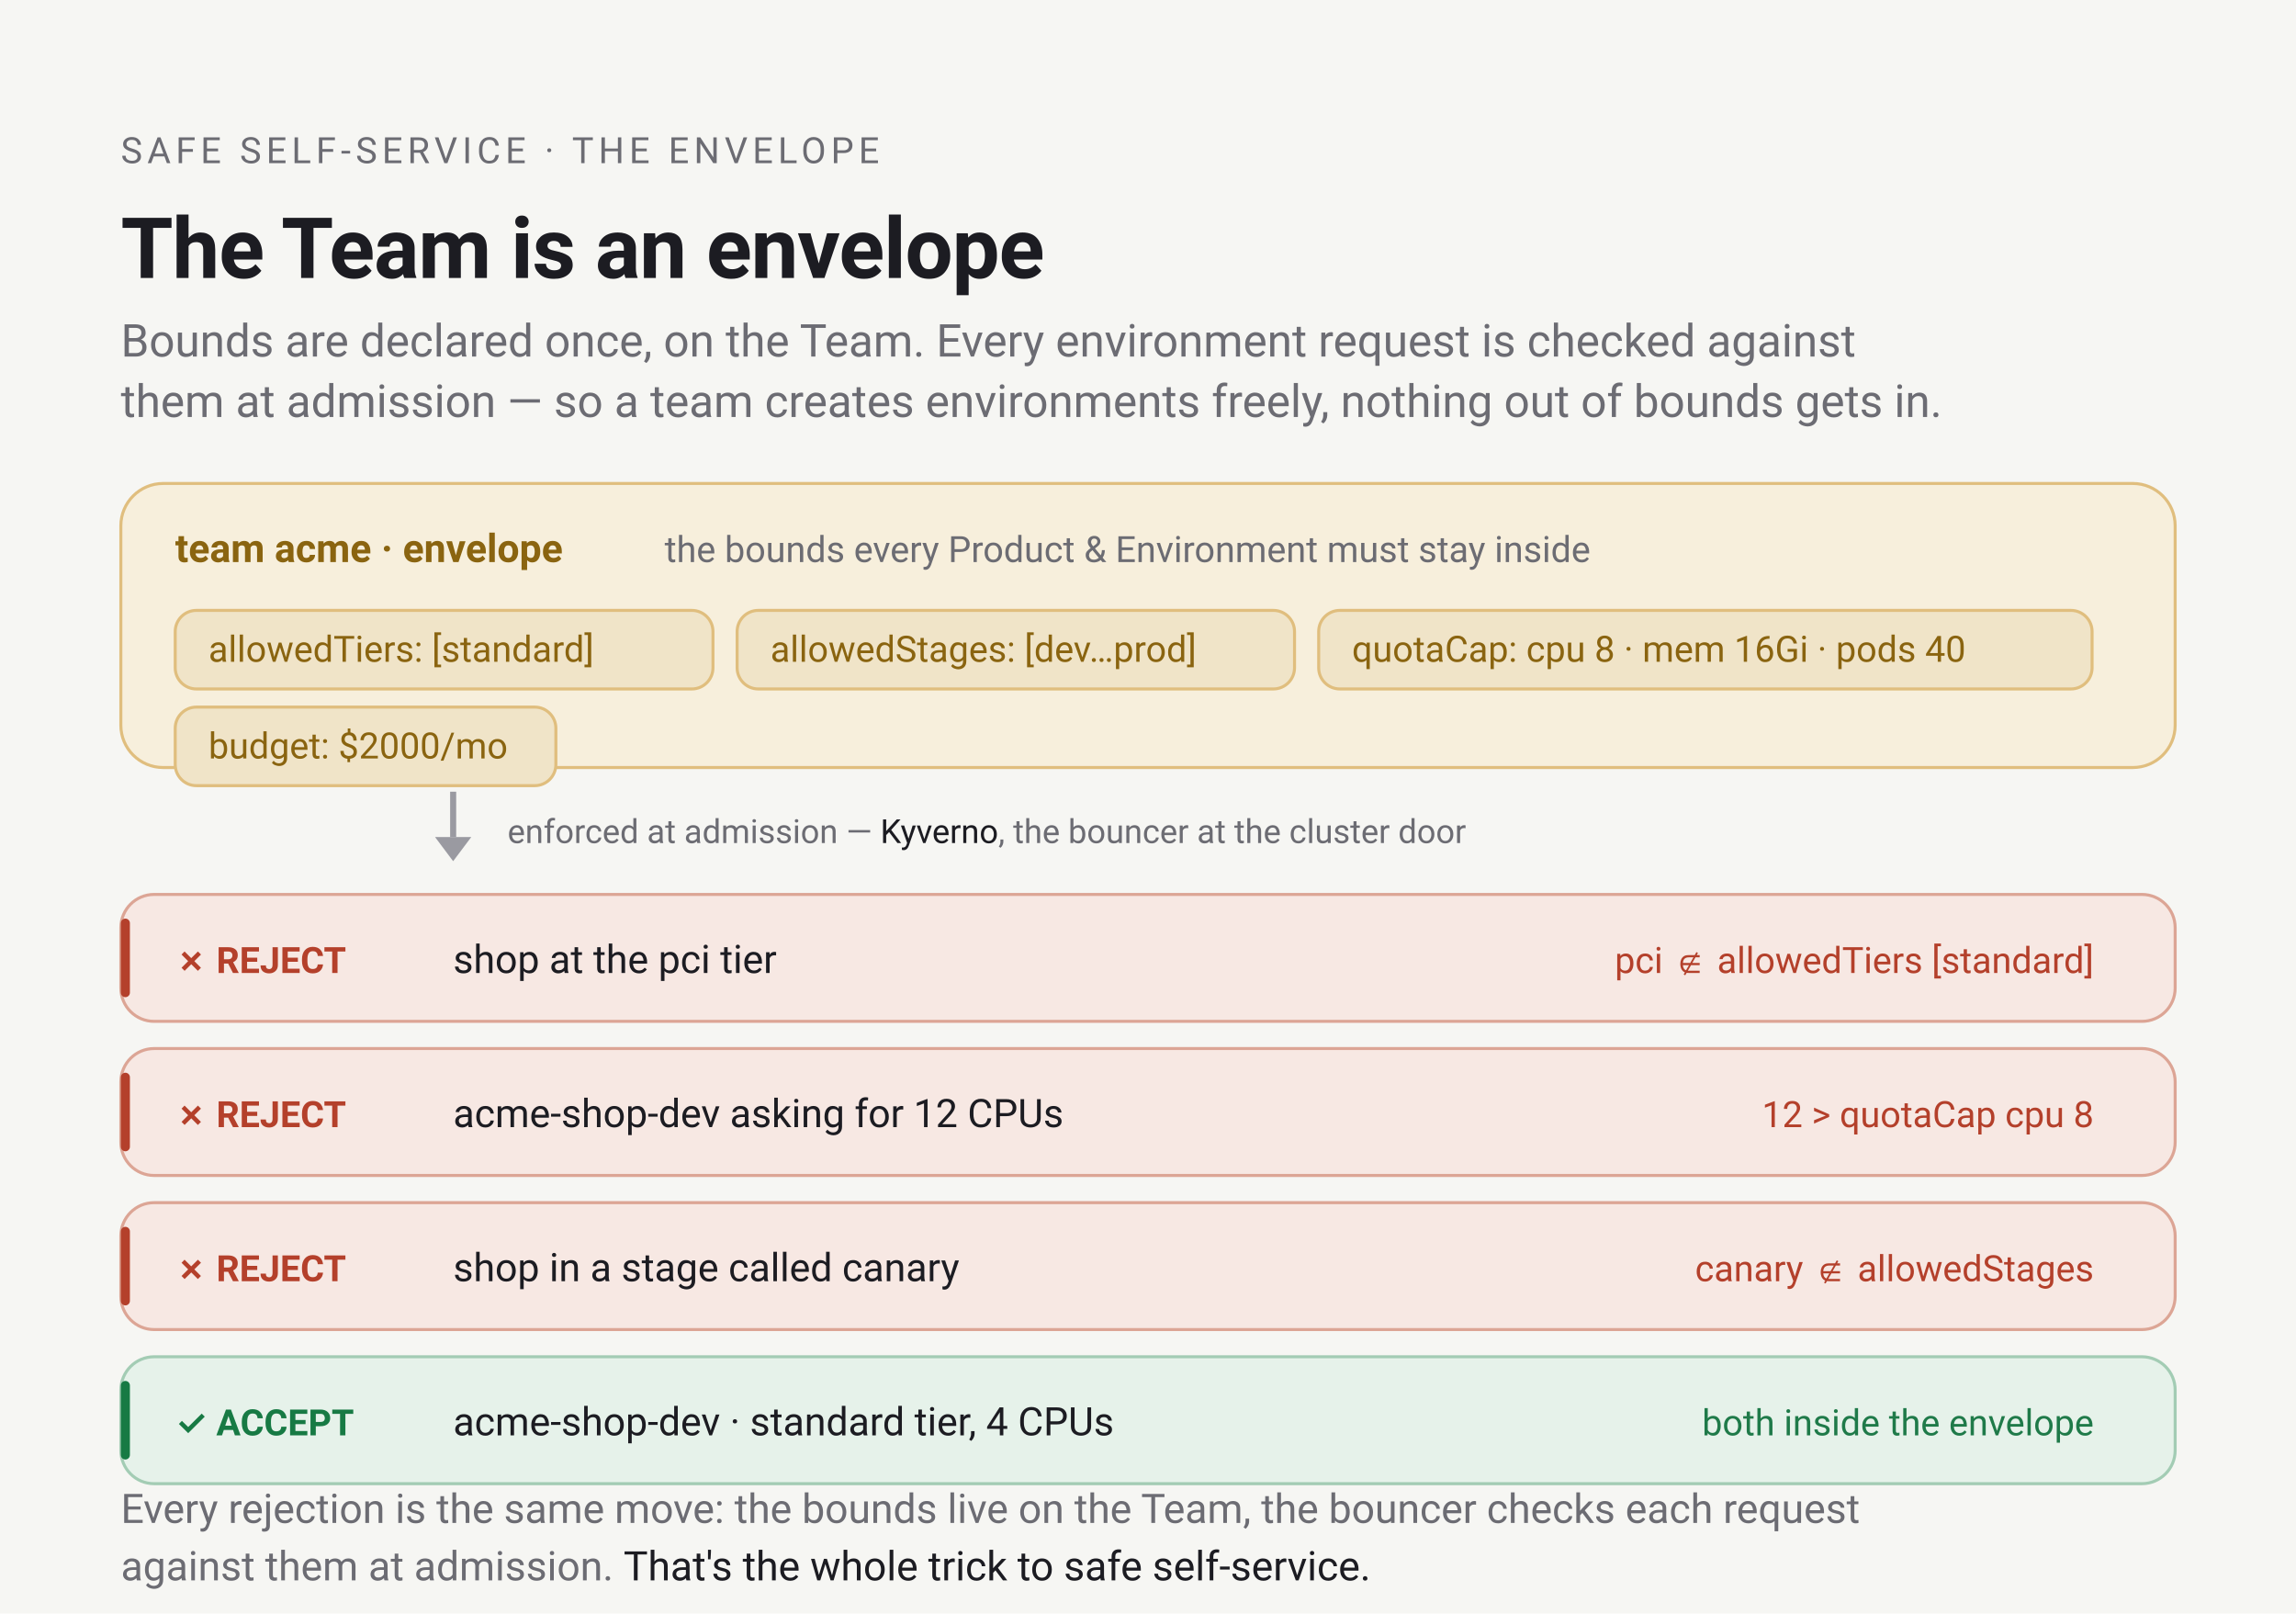
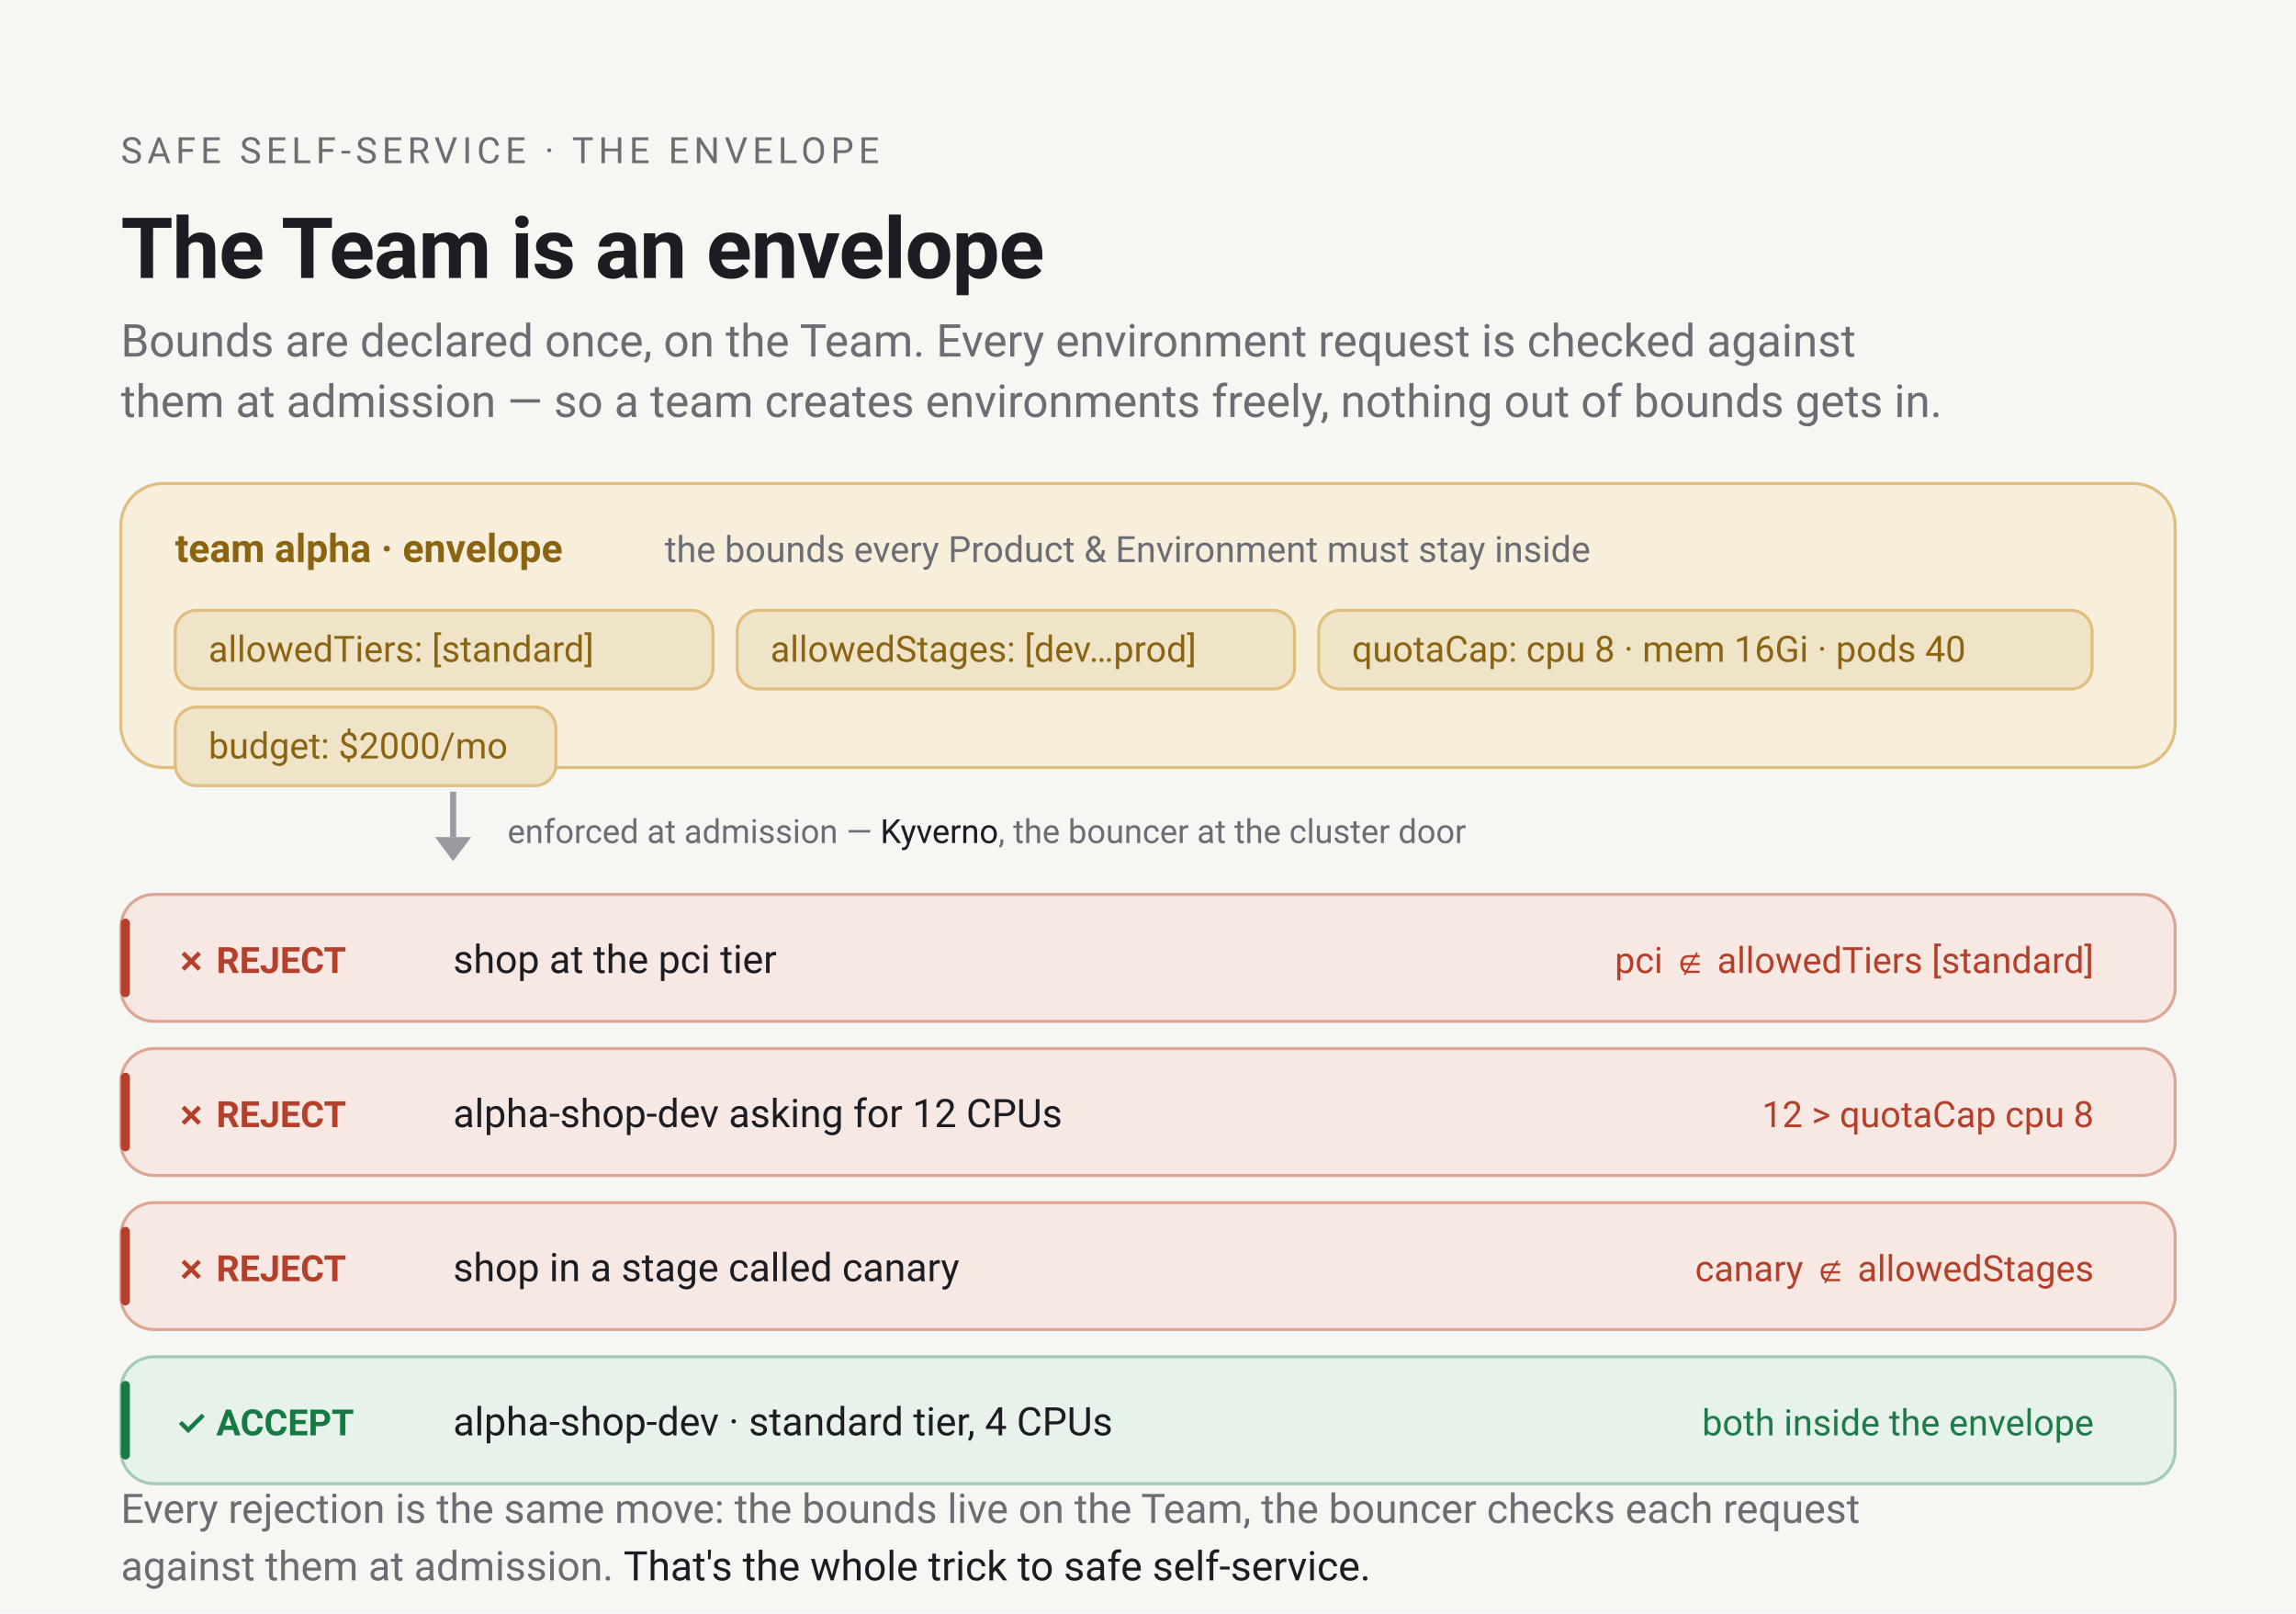
<svg xmlns="http://www.w3.org/2000/svg" xml:space="preserve" viewBox="0 0 760 534" width="760" height="534" font-family="system-ui,-apple-system,'Segoe UI',Roboto,Helvetica,Arial,sans-serif">
  <style>@media(prefers-color-scheme:dark){[fill="#f6f6f3"]{fill:#1b1b18}[stroke="#f6f6f3"]{stroke:#1b1b18}[fill="#6c6c73"]{fill:#898990}[stroke="#6c6c73"]{stroke:#898990}[fill="#1c1c22"]{fill:#dddde3}[stroke="#1c1c22"]{stroke:#dddde3}[fill="#f7efdc"]{fill:#584519}[stroke="#f7efdc"]{stroke:#584519}[fill="#e0be7e"]{fill:#e6c68a}[stroke="#e0be7e"]{stroke:#e6c68a}[fill="#8a6410"]{fill:#ecb02d}[stroke="#8a6410"]{stroke:#ecb02d}[fill="#f0e4c8"]{fill:#624d1d}[stroke="#f0e4c8"]{stroke:#624d1d}[fill="#9a9aa1"]{fill:#888890}[stroke="#9a9aa1"]{stroke:#888890}[fill="#f7e8e3"]{fill:#552819}[stroke="#f7e8e3"]{stroke:#552819}[fill="#dca595"]{fill:#dda392}[stroke="#dca595"]{stroke:#dda392}[fill="#b4402b"]{fill:#dc725e}[stroke="#b4402b"]{stroke:#dc725e}[fill="#e6f2ea"]{fill:#264932}[stroke="#e6f2ea"]{stroke:#264932}[fill="#a3ccb4"]{fill:#a2cdb4}[stroke="#a3ccb4"]{stroke:#a2cdb4}[fill="#177a44"]{fill:#3adf85}[stroke="#177a44"]{stroke:#3adf85}[fill="#1f7a49"]{fill:#45d487}[stroke="#1f7a49"]{stroke:#45d487}}</style>
  <rect class="f_bg" x="0" y="0" width="760" height="534" fill="#f6f6f3" />
  <text class="mono f_muted" x="40" y="54" font-size="12" fill="#6c6c73" letter-spacing="1.6px">
    <tspan x="40">SAFE SELF-SERVICE · THE ENVELOPE</tspan>
  </text>
  <text class="f_text" x="40" y="92" font-size="28" fill="#1c1c22" font-weight="600" letter-spacing="-0.3px">
    <tspan x="40">The Team is an envelope</tspan>
  </text>
  <text class="f_muted" x="40" y="118" font-size="15" fill="#6c6c73">
    <tspan x="40">Bounds are declared once, on the Team. Every environment request is checked against</tspan>
    <tspan x="40" dy="20">them at admission — so a team creates environments freely, nothing out of bounds gets in.</tspan>
  </text>
  <rect x="40" y="160" width="680" height="94" rx="14" class="f_ambBg s_ambBd" fill="#f7efdc" stroke="#e0be7e" stroke-width="1" />
  <text class="mono f_amber" x="58" y="186" font-size="13" fill="#8a6410" font-weight="600">
-     <tspan x="58">team acme · envelope</tspan>
+     <tspan x="58">team alpha · envelope</tspan>
  </text>
  <text class="f_muted" x="220" y="186" font-size="12" fill="#6c6c73">
    <tspan x="220">the bounds every Product &amp; Environment must stay inside</tspan>
  </text>
  <rect x="58" y="202" width="178" height="26" rx="7" class="f_ambChip s_ambBd" fill="#f0e4c8" stroke="#e0be7e" stroke-width="1" />
  <text class="mono f_amber" x="69" y="219" font-size="12" fill="#8a6410">
    <tspan x="69">allowedTiers: [standard]</tspan>
  </text>
  <rect x="244" y="202" width="184.5" height="26" rx="7" class="f_ambChip s_ambBd" fill="#f0e4c8" stroke="#e0be7e" stroke-width="1" />
  <text class="mono f_amber" x="255" y="219" font-size="12" fill="#8a6410">
    <tspan x="255">allowedStages: [dev…prod]</tspan>
  </text>
  <rect x="436.5" y="202" width="256" height="26" rx="7" class="f_ambChip s_ambBd" fill="#f0e4c8" stroke="#e0be7e" stroke-width="1" />
  <text class="mono f_amber" x="447.5" y="219" font-size="12" fill="#8a6410">
    <tspan x="447.5">quotaCap: cpu 8 · mem 16Gi · pods 40</tspan>
  </text>
  <rect x="58" y="234" width="126" height="26" rx="7" class="f_ambChip s_ambBd" fill="#f0e4c8" stroke="#e0be7e" stroke-width="1" />
  <text class="mono f_amber" x="69" y="251" font-size="12" fill="#8a6410">
    <tspan x="69">budget: $2000/mo</tspan>
  </text>
  <line class="s_narrow" x1="150" y1="262" x2="150" y2="277" stroke="#9a9aa1" stroke-width="2" />
  <path class="f_narrow" fill="#9a9aa1" d="M150 285 L144 277 L156 277 Z" />
  <text class="mono f_muted" x="168" y="279" font-size="11" fill="#6c6c73">enforced at admission — <tspan class="f_text" fill="#1c1c22">Kyverno</tspan>, the bouncer at the cluster door</text>
  <rect x="40" y="296" width="680" height="42" rx="11" class="f_redBg s_redBd" fill="#f7e8e3" stroke="#dca595" stroke-width="1" />
  <rect x="40" y="304" width="3" height="26" rx="1.5" class="f_redStrong" fill="#b4402b" />
  <text class="mono f_redStrong" x="58" y="322" font-size="12" fill="#b4402b" font-weight="600">
    <tspan x="58">✗ REJECT</tspan>
  </text>
  <text class="mono f_text" x="150" y="322" font-size="13" fill="#1c1c22">
    <tspan x="150">shop at the pci tier</tspan>
  </text>
  <text class="f_red" x="702" y="322" font-size="12" fill="#b4402b" text-anchor="end">
    <tspan x="702">pci ∉ allowedTiers [standard]</tspan>
  </text>
  <rect x="40" y="347" width="680" height="42" rx="11" class="f_redBg s_redBd" fill="#f7e8e3" stroke="#dca595" stroke-width="1" />
  <rect x="40" y="355" width="3" height="26" rx="1.5" class="f_redStrong" fill="#b4402b" />
  <text class="mono f_redStrong" x="58" y="373" font-size="12" fill="#b4402b" font-weight="600">
    <tspan x="58">✗ REJECT</tspan>
  </text>
  <text class="mono f_text" x="150" y="373" font-size="13" fill="#1c1c22">
-     <tspan x="150">acme-shop-dev asking for 12 CPUs</tspan>
+     <tspan x="150">alpha-shop-dev asking for 12 CPUs</tspan>
  </text>
  <text class="f_red" x="702" y="373" font-size="12" fill="#b4402b" text-anchor="end">
    <tspan x="702">12 &gt; quotaCap cpu 8</tspan>
  </text>
  <rect x="40" y="398" width="680" height="42" rx="11" class="f_redBg s_redBd" fill="#f7e8e3" stroke="#dca595" stroke-width="1" />
  <rect x="40" y="406" width="3" height="26" rx="1.5" class="f_redStrong" fill="#b4402b" />
  <text class="mono f_redStrong" x="58" y="424" font-size="12" fill="#b4402b" font-weight="600">
    <tspan x="58">✗ REJECT</tspan>
  </text>
  <text class="mono f_text" x="150" y="424" font-size="13" fill="#1c1c22">
    <tspan x="150">shop in a stage called canary</tspan>
  </text>
  <text class="f_red" x="702" y="424" font-size="12" fill="#b4402b" text-anchor="end">
    <tspan x="702">canary ∉ allowedStages</tspan>
  </text>
  <rect x="40" y="449" width="680" height="42" rx="11" class="f_greenBg s_greenBd" fill="#e6f2ea" stroke="#a3ccb4" stroke-width="1" />
  <rect x="40" y="457" width="3" height="26" rx="1.5" class="f_greenStrong" fill="#177a44" />
  <text class="mono f_greenStrong" x="58" y="475" font-size="12" fill="#177a44" font-weight="600">
    <tspan x="58">✓ ACCEPT</tspan>
  </text>
  <text class="mono f_text" x="150" y="475" font-size="13" fill="#1c1c22">
-     <tspan x="150">acme-shop-dev · standard tier, 4 CPUs</tspan>
+     <tspan x="150">alpha-shop-dev · standard tier, 4 CPUs</tspan>
  </text>
  <text class="f_green" x="702" y="475" font-size="12" fill="#1f7a49" text-anchor="end">
    <tspan x="702">both inside the envelope</tspan>
  </text>
  <text class="f_muted" x="40" y="504" font-size="13.5" fill="#6c6c73">
    <tspan x="40">Every rejection is the same move: the bounds live on the Team, the bouncer checks each request</tspan>
    <tspan x="40" dy="19">against them at admission. <tspan class="f_text" fill="#1c1c22">That's the whole trick to safe self-service.</tspan>
    </tspan>
  </text>
</svg>
